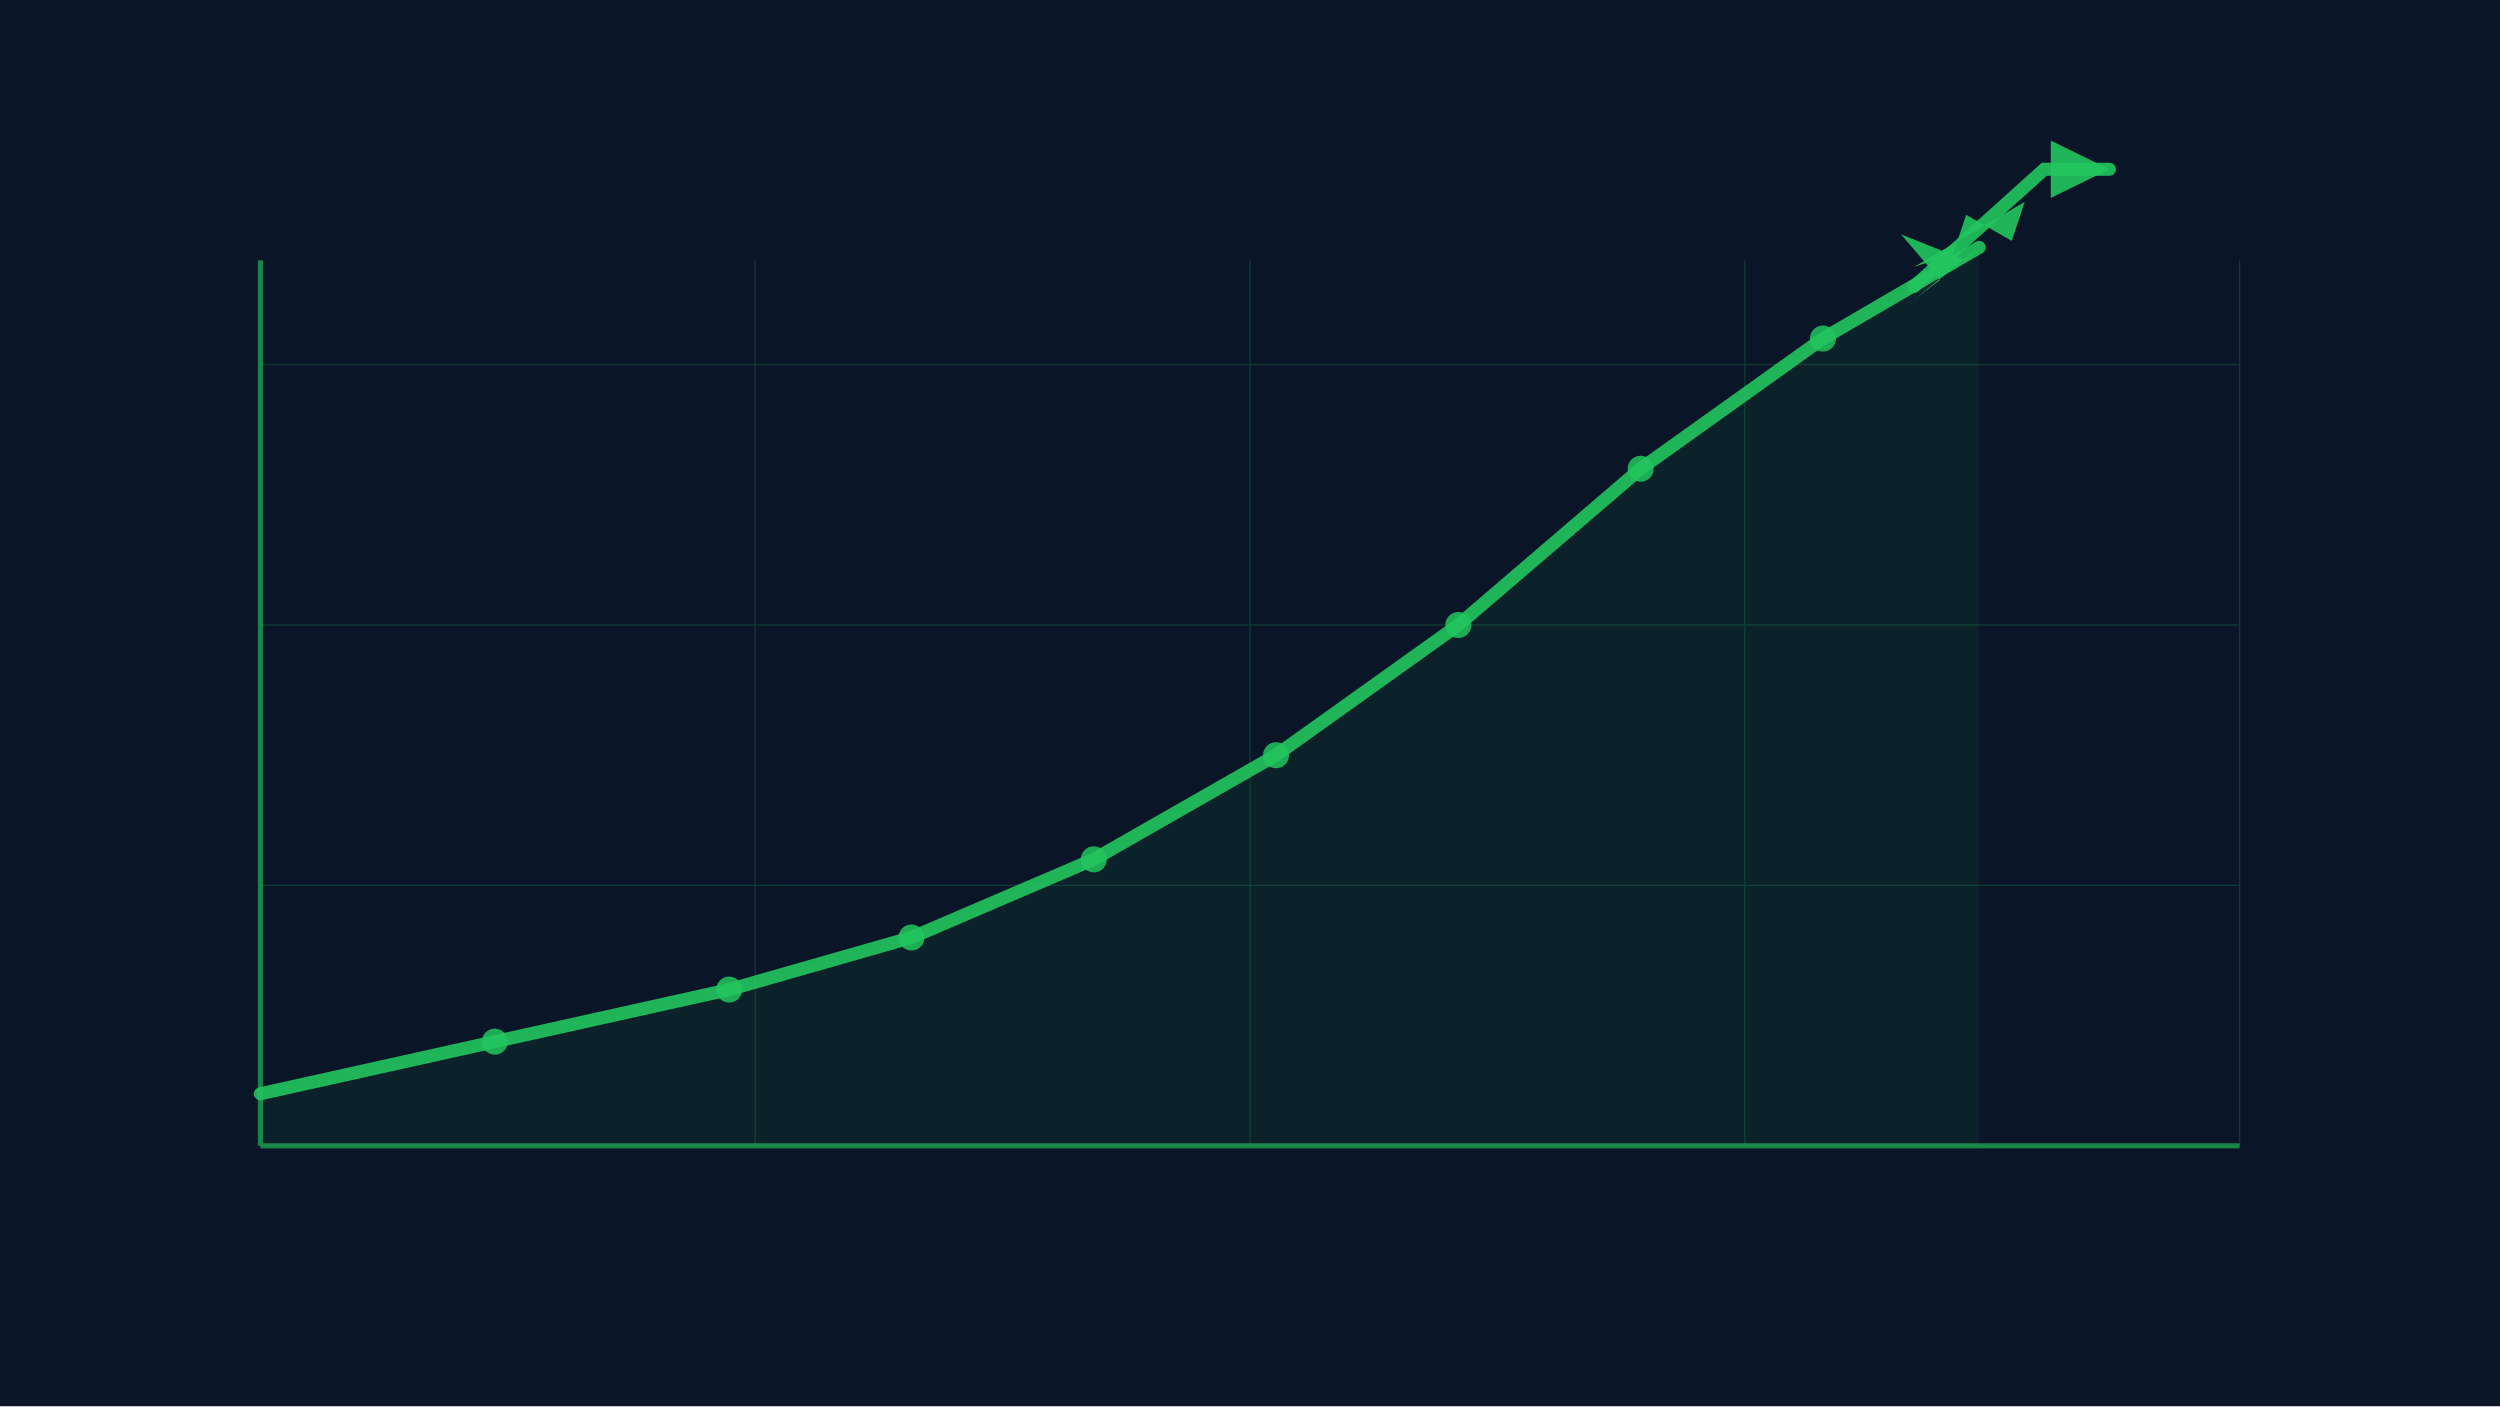
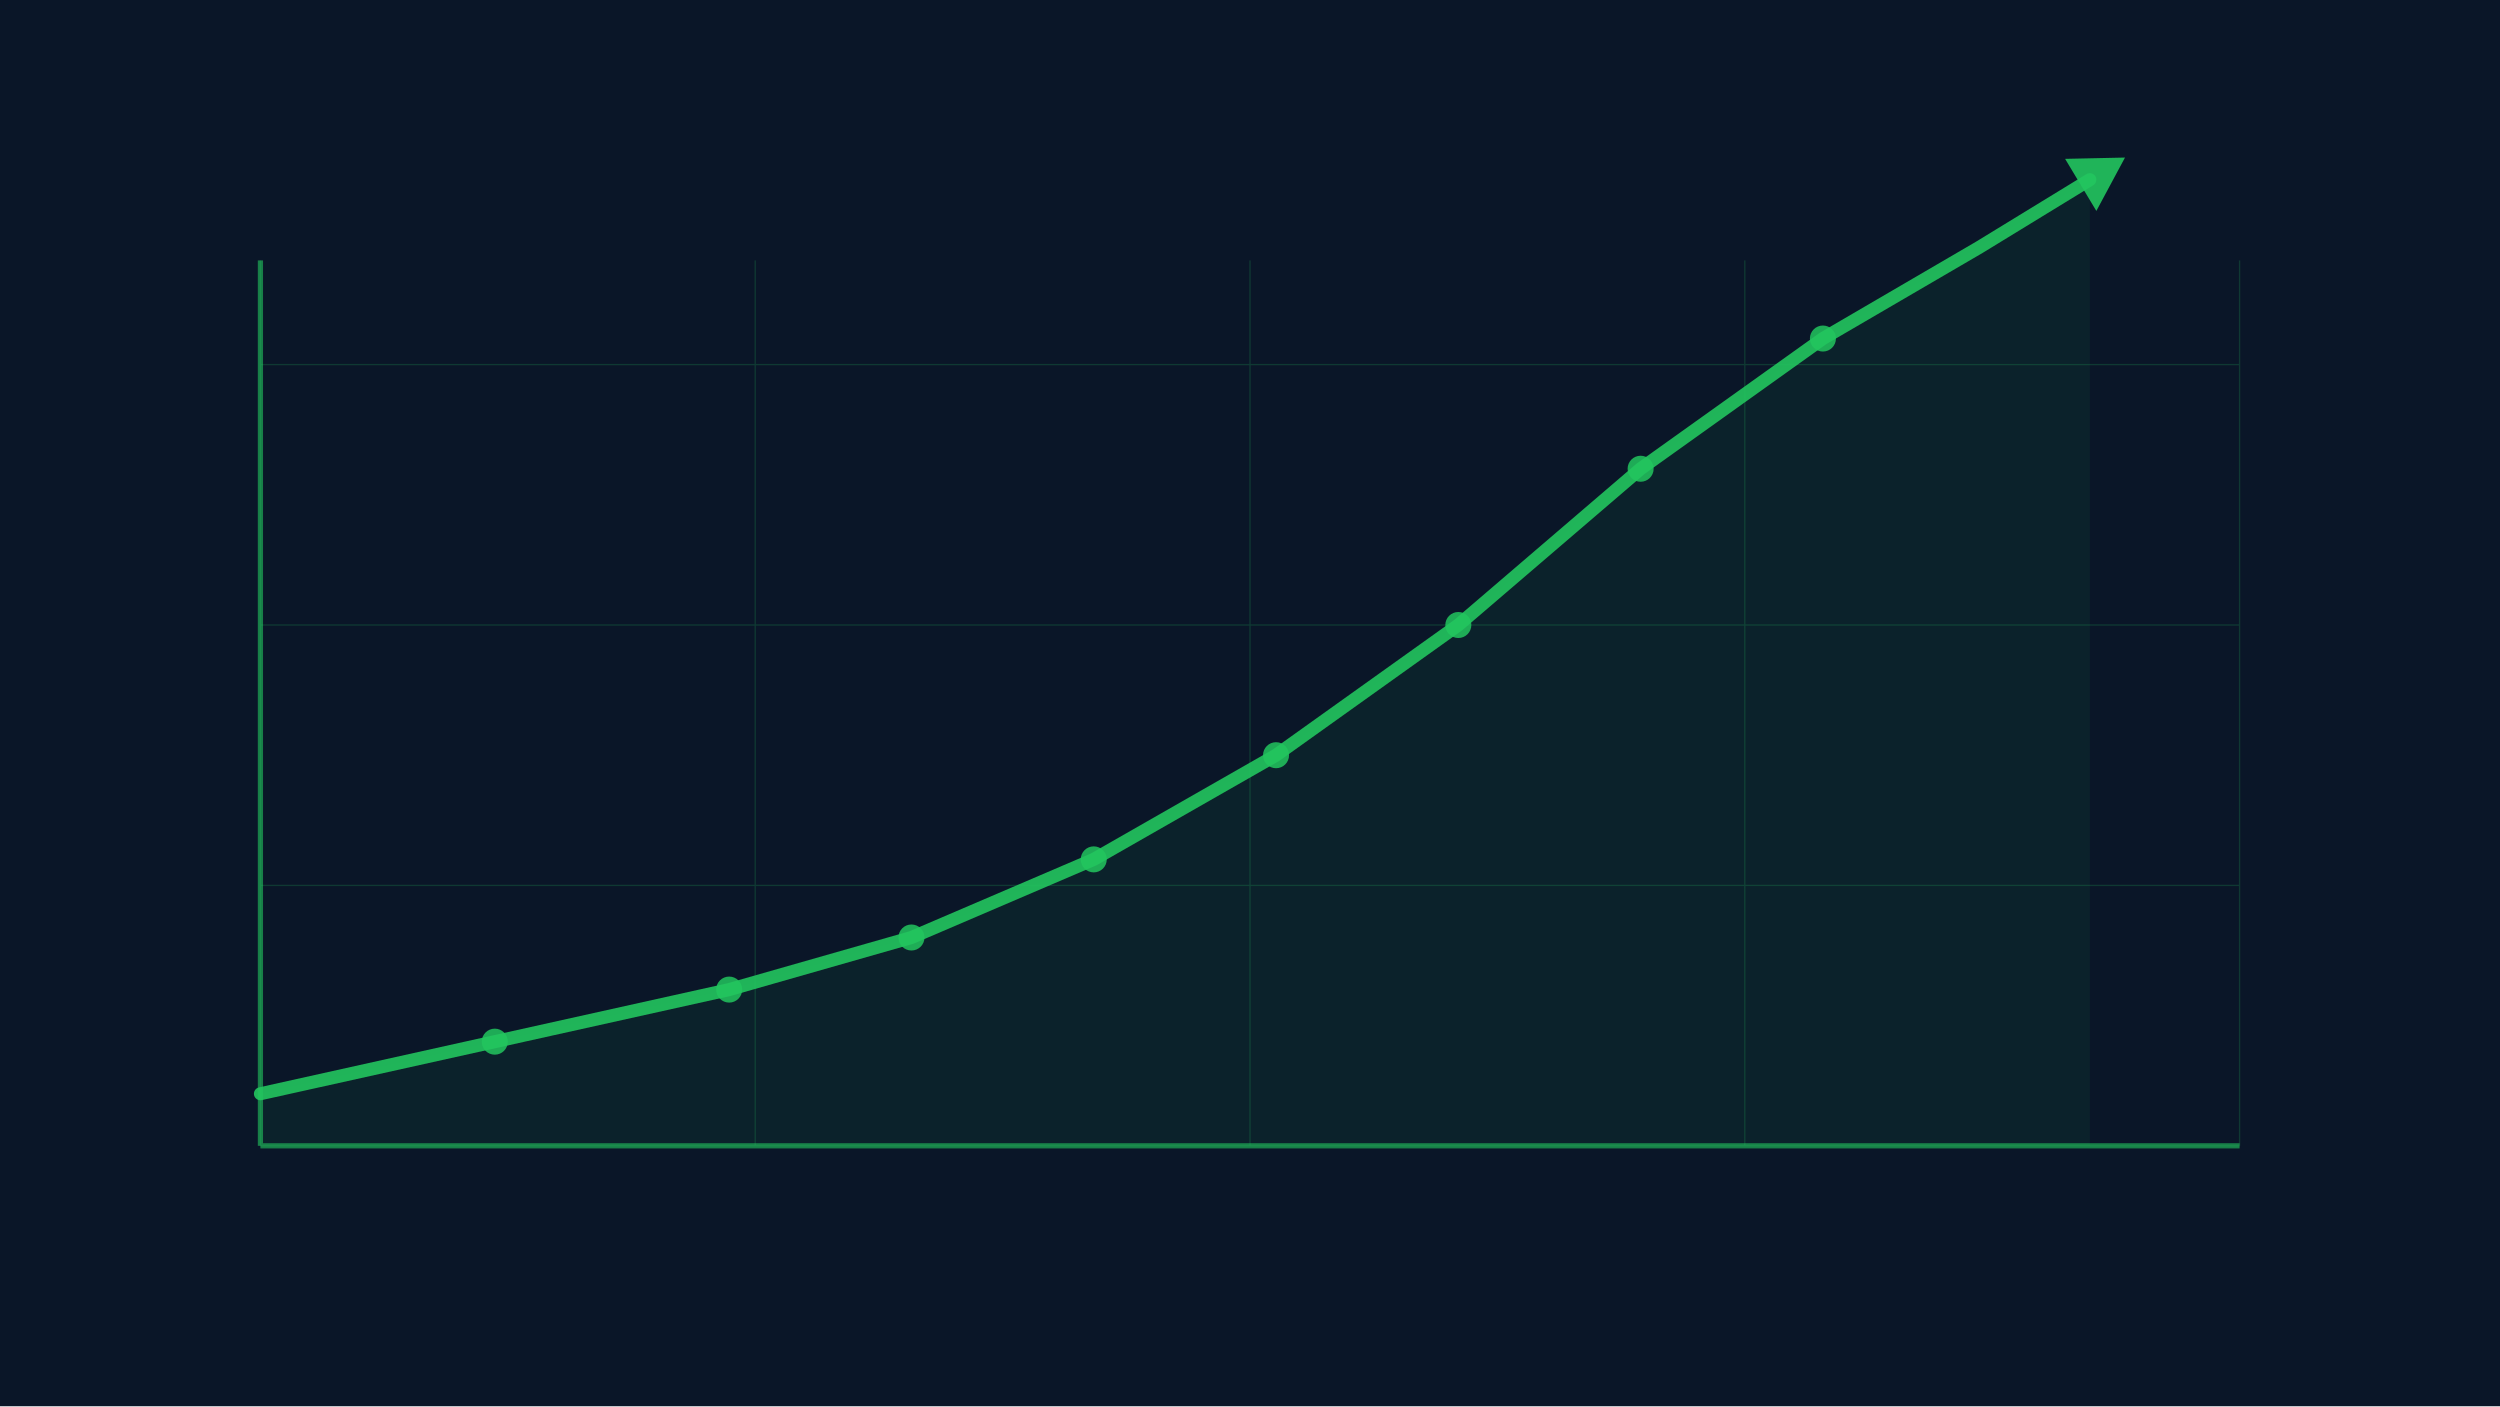
<svg xmlns="http://www.w3.org/2000/svg" viewBox="0 0 1920 1080" width="1920" height="1080">
  <rect width="1920" height="1080" fill="#0a1628" />
  <g stroke="#22c55e" stroke-width="1" opacity="0.2">
    <line x1="200" y1="200" x2="200" y2="880" />
    <line x1="200" y1="880" x2="1720" y2="880" />
    <line x1="200" y1="680" x2="1720" y2="680" />
    <line x1="200" y1="480" x2="1720" y2="480" />
    <line x1="200" y1="280" x2="1720" y2="280" />
    <line x1="580" y1="200" x2="580" y2="880" />
    <line x1="960" y1="200" x2="960" y2="880" />
    <line x1="1340" y1="200" x2="1340" y2="880" />
    <line x1="1720" y1="200" x2="1720" y2="880" />
  </g>
  <g stroke="#22c55e" stroke-width="4" opacity="0.6">
    <line x1="200" y1="200" x2="200" y2="880" />
    <line x1="200" y1="880" x2="1720" y2="880" />
  </g>
-   <polyline points="200,840 380,800 560,760 700,720 840,660 980,580 1120,480 1260,360 1400,260 1520,190" fill="none" stroke="#22c55e" stroke-width="10" stroke-linecap="round" stroke-linejoin="round" opacity="0.9" />
-   <polygon points="1520,190 1470,230 1490,215 1460,180 1510,200" fill="#22c55e" opacity="0.9" />
-   <polygon points="1555,155 1470,205 1500,195 1510,165 1545,185" fill="#22c55e" opacity="0.9" />
-   <polygon points="1580,130 1500,175 1540,175 1540,215 1580,170 1580,130" fill="#22c55e" opacity="0" />
-   <polyline points="1470,220 1570,130 1620,130" fill="none" stroke="#22c55e" stroke-width="10" stroke-linecap="round" opacity="0.9" />
-   <polygon points="1620,130 1575,108 1575,152" fill="#22c55e" opacity="0.9" />
+   <polygon points="200,840 380,800 560,760 700,720 840,660 980,580 1120,480 1260,360 1400,260 1520,190 1605,138 1605,880 200,880" fill="#22c55e" opacity="0.07" />
+   <polyline points="200,840 380,800 560,760 700,720 840,660 980,580 1120,480 1260,360 1400,260 1520,190 1605,138" fill="none" stroke="#22c55e" stroke-width="10" stroke-linecap="round" stroke-linejoin="round" opacity="0.9" />
+   <polygon points="1632,121 1610,162 1586,122" fill="#22c55e" opacity="0.9" />
  <g fill="#22c55e" opacity="0.85">
    <circle cx="380" cy="800" r="10" />
    <circle cx="560" cy="760" r="10" />
    <circle cx="700" cy="720" r="10" />
    <circle cx="840" cy="660" r="10" />
    <circle cx="980" cy="580" r="10" />
    <circle cx="1120" cy="480" r="10" />
    <circle cx="1260" cy="360" r="10" />
    <circle cx="1400" cy="260" r="10" />
  </g>
-   <polygon points="200,840 380,800 560,760 700,720 840,660 980,580 1120,480 1260,360 1400,260 1520,190 1520,880 200,880" fill="#22c55e" opacity="0.07" />
</svg>
